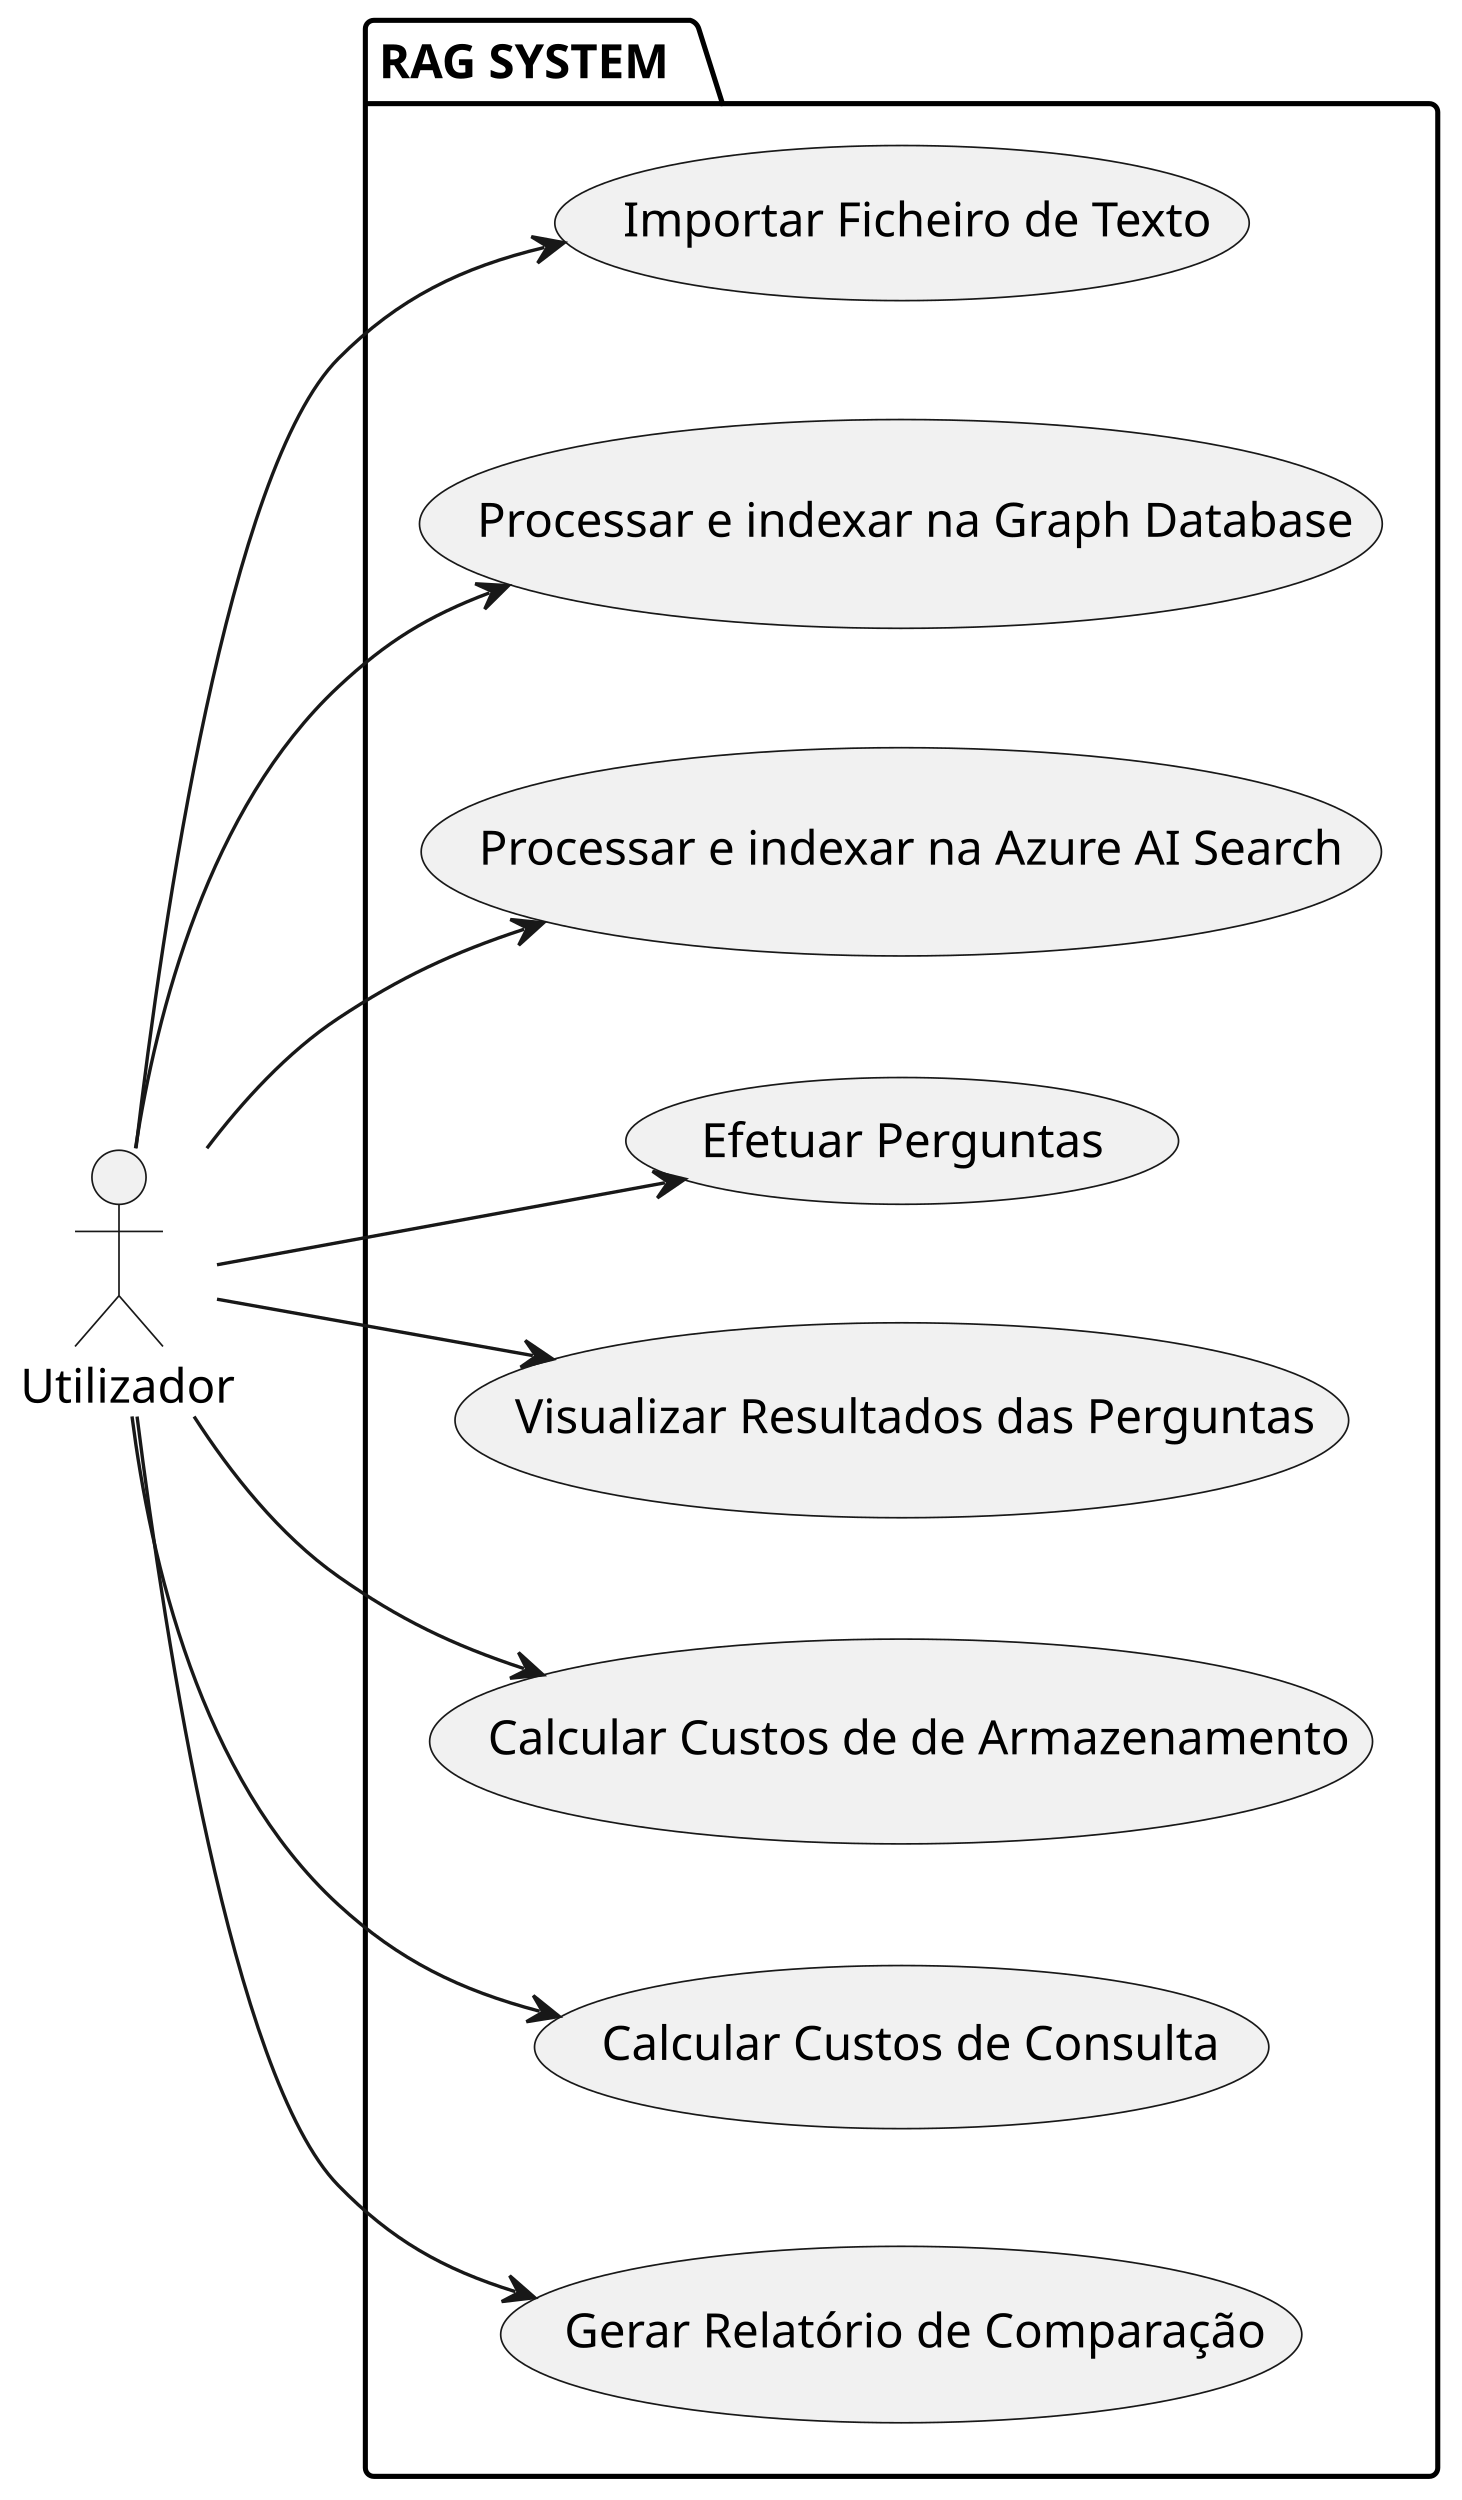
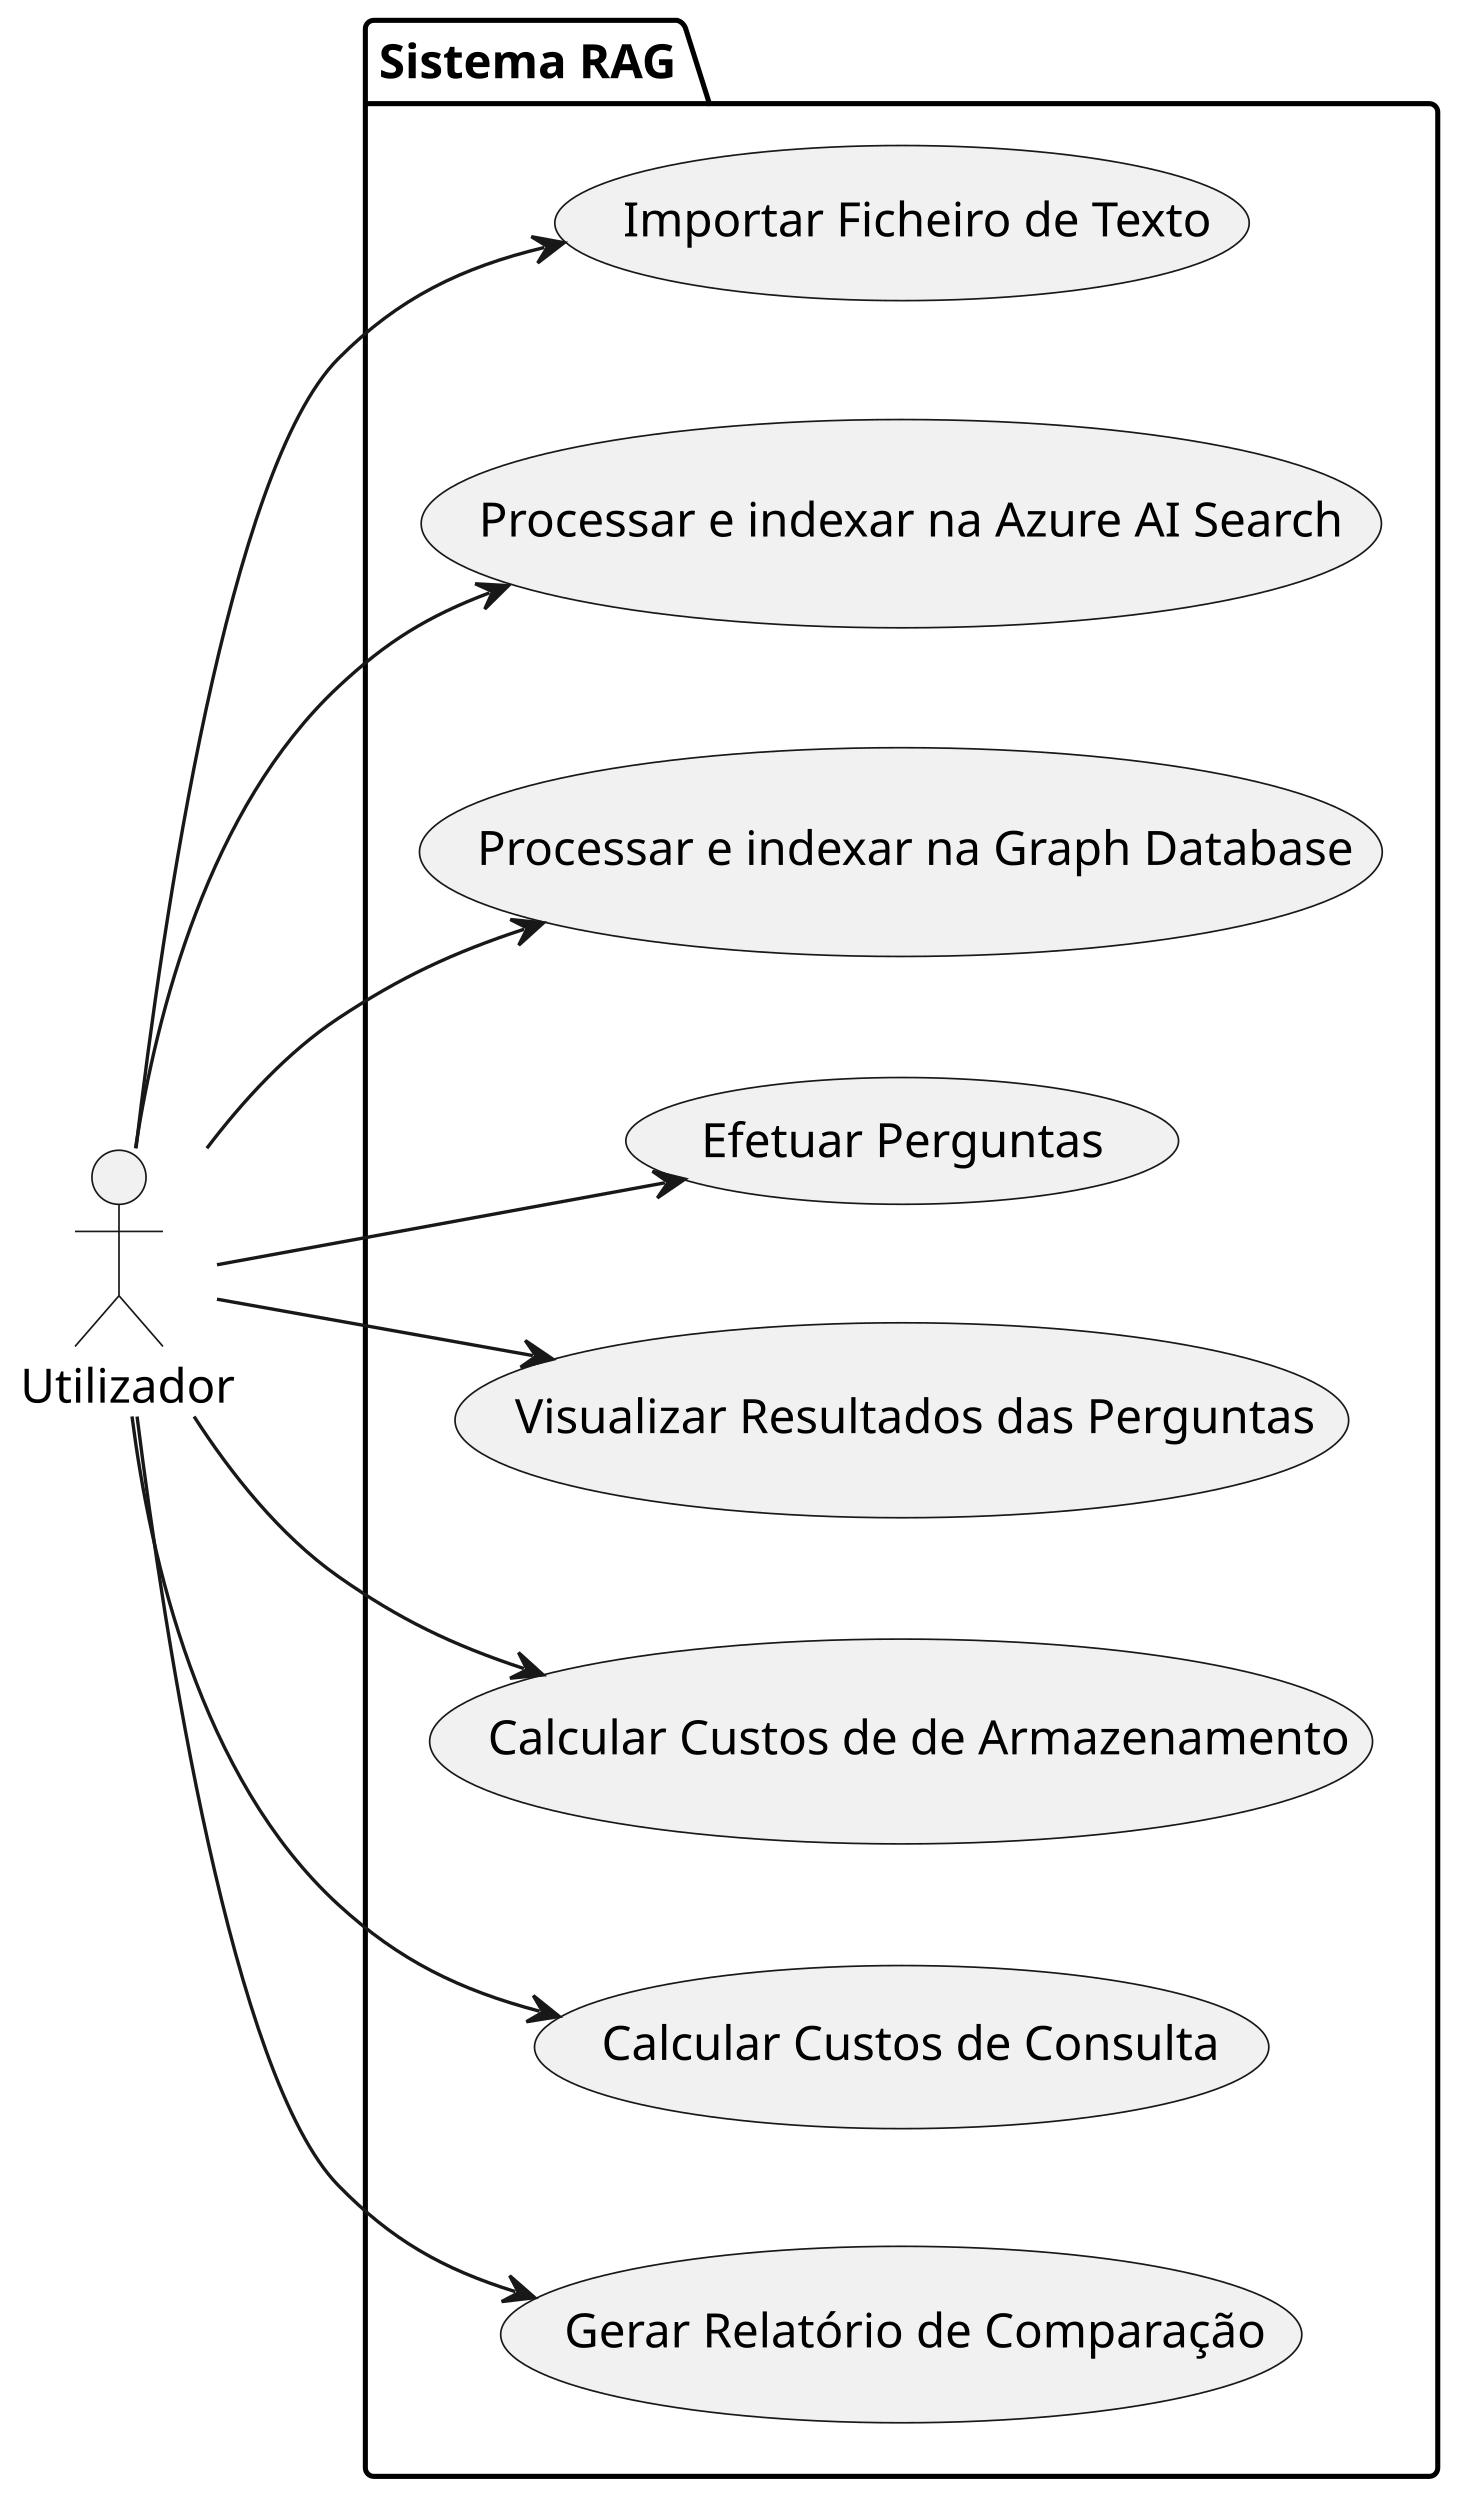
<svg xmlns="http://www.w3.org/2000/svg" contentStyleType="text/css" height="739px" preserveAspectRatio="none" style="width:432px;height:739px;background:#FFFFFF;" version="1.1" viewBox="0 0 432 739" width="432px" zoomAndPan="magnify">
  <defs />
  <g>
-     <g id="cluster_RAG SYSTEM">
-       <path d="M110.5,6.014 L204.065,6.014 A3.75,3.75 0 0 1 206.565,8.514 L213.565,30.635 L422.5,30.635 A2.5,2.5 0 0 1 425,33.135 L425,729.514 A2.5,2.5 0 0 1 422.5,732.014 L110.5,732.014 A2.5,2.5 0 0 1 108,729.514 L108,8.514 A2.5,2.5 0 0 1 110.5,6.014 " fill="none" style="stroke:#000000;stroke-width:1.5;" />
-       <line style="stroke:#000000;stroke-width:1.5;" x1="108" x2="213.565" y1="30.635" y2="30.635" />
-       <text fill="#000000" font-family="sans-serif" font-size="14" font-weight="bold" lengthAdjust="spacing" textLength="92.565" x="112" y="23.121">RAG SYSTEM</text>
+     <g id="cluster_Sistema RAG">
+       <path d="M110.5,6.014 L200.196,6.014 A3.75,3.75 0 0 1 202.696,8.514 L209.696,30.635 L422.5,30.635 A2.5,2.5 0 0 1 425,33.135 L425,729.514 A2.5,2.5 0 0 1 422.5,732.014 L110.5,732.014 A2.5,2.5 0 0 1 108,729.514 L108,8.514 A2.5,2.5 0 0 1 110.5,6.014 " fill="none" style="stroke:#000000;stroke-width:1.5;" />
+       <line style="stroke:#000000;stroke-width:1.5;" x1="108" x2="209.696" y1="30.635" y2="30.635" />
+       <text fill="#000000" font-family="sans-serif" font-size="14" font-weight="bold" lengthAdjust="spacing" textLength="88.696" x="112" y="23.121">Sistema RAG</text>
    </g>
    <g id="elem_UC1">
      <ellipse cx="266.634" cy="65.94" fill="#F1F1F1" rx="102.634" ry="22.927" style="stroke:#181818;stroke-width:0.5;" />
      <text fill="#000000" font-family="sans-serif" font-size="14" lengthAdjust="spacing" textLength="164.172" x="184.193" y="69.871">Importar Ficheiro de Texto</text>
    </g>
    <g id="elem_UC2">
-       <ellipse cx="266.301" cy="154.874" fill="#F1F1F1" rx="142.301" ry="30.86" style="stroke:#181818;stroke-width:0.5;" />
-       <text fill="#000000" font-family="sans-serif" font-size="14" lengthAdjust="spacing" textLength="250.585" x="141.009" y="158.671">Processar e indexar na Graph Database</text>
+       <ellipse cx="266.428" cy="154.799" fill="#F1F1F1" rx="141.928" ry="30.785" style="stroke:#181818;stroke-width:0.5;" />
+       <text fill="#000000" font-family="sans-serif" font-size="14" lengthAdjust="spacing" textLength="249.792" x="141.532" y="158.596">Processar e indexar na Azure AI Search</text>
    </g>
    <g id="elem_UC3">
-       <ellipse cx="266.428" cy="251.799" fill="#F1F1F1" rx="141.928" ry="30.785" style="stroke:#181818;stroke-width:0.5;" />
-       <text fill="#000000" font-family="sans-serif" font-size="14" lengthAdjust="spacing" textLength="249.792" x="141.532" y="255.596">Processar e indexar na Azure AI Search</text>
+       <ellipse cx="266.301" cy="251.874" fill="#F1F1F1" rx="142.301" ry="30.86" style="stroke:#181818;stroke-width:0.5;" />
+       <text fill="#000000" font-family="sans-serif" font-size="14" lengthAdjust="spacing" textLength="250.585" x="141.009" y="255.671">Processar e indexar na Graph Database</text>
    </g>
    <g id="elem_UC4">
      <ellipse cx="266.692" cy="337.252" fill="#F1F1F1" rx="81.692" ry="18.738" style="stroke:#181818;stroke-width:0.5;" />
      <text fill="#000000" font-family="sans-serif" font-size="14" lengthAdjust="spacing" textLength="112.848" x="207.268" y="342.056">Efetuar Perguntas</text>
    </g>
    <g id="elem_UC5">
      <ellipse cx="266.583" cy="419.83" fill="#F1F1F1" rx="132.083" ry="28.817" style="stroke:#181818;stroke-width:0.5;" />
      <text fill="#000000" font-family="sans-serif" font-size="14" lengthAdjust="spacing" textLength="228.792" x="152.187" y="423.627">Visualizar Resultados das Perguntas</text>
    </g>
    <g id="elem_UC6">
      <ellipse cx="266.364" cy="514.787" fill="#F1F1F1" rx="139.364" ry="30.273" style="stroke:#181818;stroke-width:0.5;" />
      <text fill="#000000" font-family="sans-serif" font-size="14" lengthAdjust="spacing" textLength="244.344" x="144.192" y="518.583">Calcular Custos de de Armazenamento</text>
    </g>
    <g id="elem_UC7">
      <ellipse cx="266.533" cy="605.12" fill="#F1F1F1" rx="108.533" ry="24.107" style="stroke:#181818;stroke-width:0.5;" />
      <text fill="#000000" font-family="sans-serif" font-size="14" lengthAdjust="spacing" textLength="177.42" x="177.823" y="608.917">Calcular Custos de Consulta</text>
    </g>
    <g id="elem_UC8">
      <ellipse cx="266.409" cy="690.095" fill="#F1F1F1" rx="118.409" ry="26.082" style="stroke:#181818;stroke-width:0.5;" />
      <text fill="#000000" font-family="sans-serif" font-size="14" lengthAdjust="spacing" textLength="199.206" x="166.806" y="693.892">Gerar Relatório de Comparação</text>
    </g>
    <g id="elem_user">
      <ellipse cx="35.176" cy="348.014" fill="#F1F1F1" rx="8" ry="8" style="stroke:#181818;stroke-width:0.5;" />
      <path d="M35.176,356.014 L35.176,383.014 M22.176,364.014 L48.176,364.014 M35.176,383.014 L22.176,398.014 M35.176,383.014 L48.176,398.014 " fill="none" style="stroke:#181818;stroke-width:0.5;" />
      <text fill="#000000" font-family="sans-serif" font-size="14" lengthAdjust="spacing" textLength="58.352" x="6" y="414.621">Utilizador</text>
    </g>
    <g id="link_user_UC1">
      <path d="M40.2,339.414 C48.15,271.904 67.58,138.654 100,106.014 C117.81,88.084 136.347,79.069 160.917,73.149 " fill="none" id="user-to-UC1" style="stroke:#181818;stroke-width:1.0;" />
      <polygon fill="#181818" points="166.75,71.744,157.063,69.963,161.889,72.915,158.937,77.741,166.75,71.744" style="stroke:#181818;stroke-width:1.0;" />
    </g>
    <g id="link_user_UC2">
      <path d="M40.05,339.434 C46.22,299.544 61.66,238.884 100,203.014 C114.2,189.724 126.249,182.218 144.689,175.238 " fill="none" id="user-to-UC2" style="stroke:#181818;stroke-width:1.0;" />
      <polygon fill="#181818" points="150.3,173.114,140.467,172.559,145.624,174.884,143.299,180.041,150.3,173.114" style="stroke:#181818;stroke-width:1.0;" />
    </g>
    <g id="link_user_UC3">
      <path d="M61.15,339.424 C71.67,325.564 84.97,310.984 100,301.014 C118.23,288.924 133.821,281.619 154.941,274.669 " fill="none" id="user-to-UC3" style="stroke:#181818;stroke-width:1.0;" />
      <polygon fill="#181818" points="160.64,272.794,150.841,271.807,155.891,274.357,153.341,279.406,160.64,272.794" style="stroke:#181818;stroke-width:1.0;" />
    </g>
    <g id="link_user_UC4">
      <path d="M64.14,373.864 C98.37,367.604 151.288,357.913 196.548,349.633 " fill="none" id="user-to-UC4" style="stroke:#181818;stroke-width:1.0;" />
      <polygon fill="#181818" points="202.45,348.554,192.877,346.239,197.532,349.454,194.317,354.108,202.45,348.554" style="stroke:#181818;stroke-width:1.0;" />
    </g>
    <g id="link_user_UC5">
      <path d="M64.14,384.044 C89.1,388.504 121.213,394.24 157.523,400.719 " fill="none" id="user-to-UC5" style="stroke:#181818;stroke-width:1.0;" />
      <polygon fill="#181818" points="163.43,401.774,155.273,396.255,158.508,400.895,153.867,404.13,163.43,401.774" style="stroke:#181818;stroke-width:1.0;" />
    </g>
    <g id="link_user_UC6">
      <path d="M57.37,418.724 C68.16,435.464 82.66,453.834 100,466.014 C118.02,478.674 133.643,486.222 154.873,493.232 " fill="none" id="user-to-UC6" style="stroke:#181818;stroke-width:1.0;" />
      <polygon fill="#181818" points="160.57,495.114,153.278,488.493,155.822,493.546,150.77,496.09,160.57,495.114" style="stroke:#181818;stroke-width:1.0;" />
    </g>
    <g id="link_user_UC7">
      <path d="M39.02,418.694 C44.36,460.554 59.12,525.524 100,563.014 C118.02,579.544 135.82,588.247 159.52,594.527 " fill="none" id="user-to-UC7" style="stroke:#181818;stroke-width:1.0;" />
      <polygon fill="#181818" points="165.32,596.064,157.645,589.892,160.487,594.783,155.596,597.625,165.32,596.064" style="stroke:#181818;stroke-width:1.0;" />
    </g>
    <g id="link_user_UC8">
      <path d="M40.52,418.734 C48.86,484.984 68.71,613.944 100,646.014 C115.68,662.084 130.77,670.714 152.34,677.414 " fill="none" id="user-to-UC8" style="stroke:#181818;stroke-width:1.0;" />
      <polygon fill="#181818" points="158.07,679.194,150.662,672.704,153.295,677.711,148.288,680.344,158.07,679.194" style="stroke:#181818;stroke-width:1.0;" />
    </g>
  </g>
</svg>
